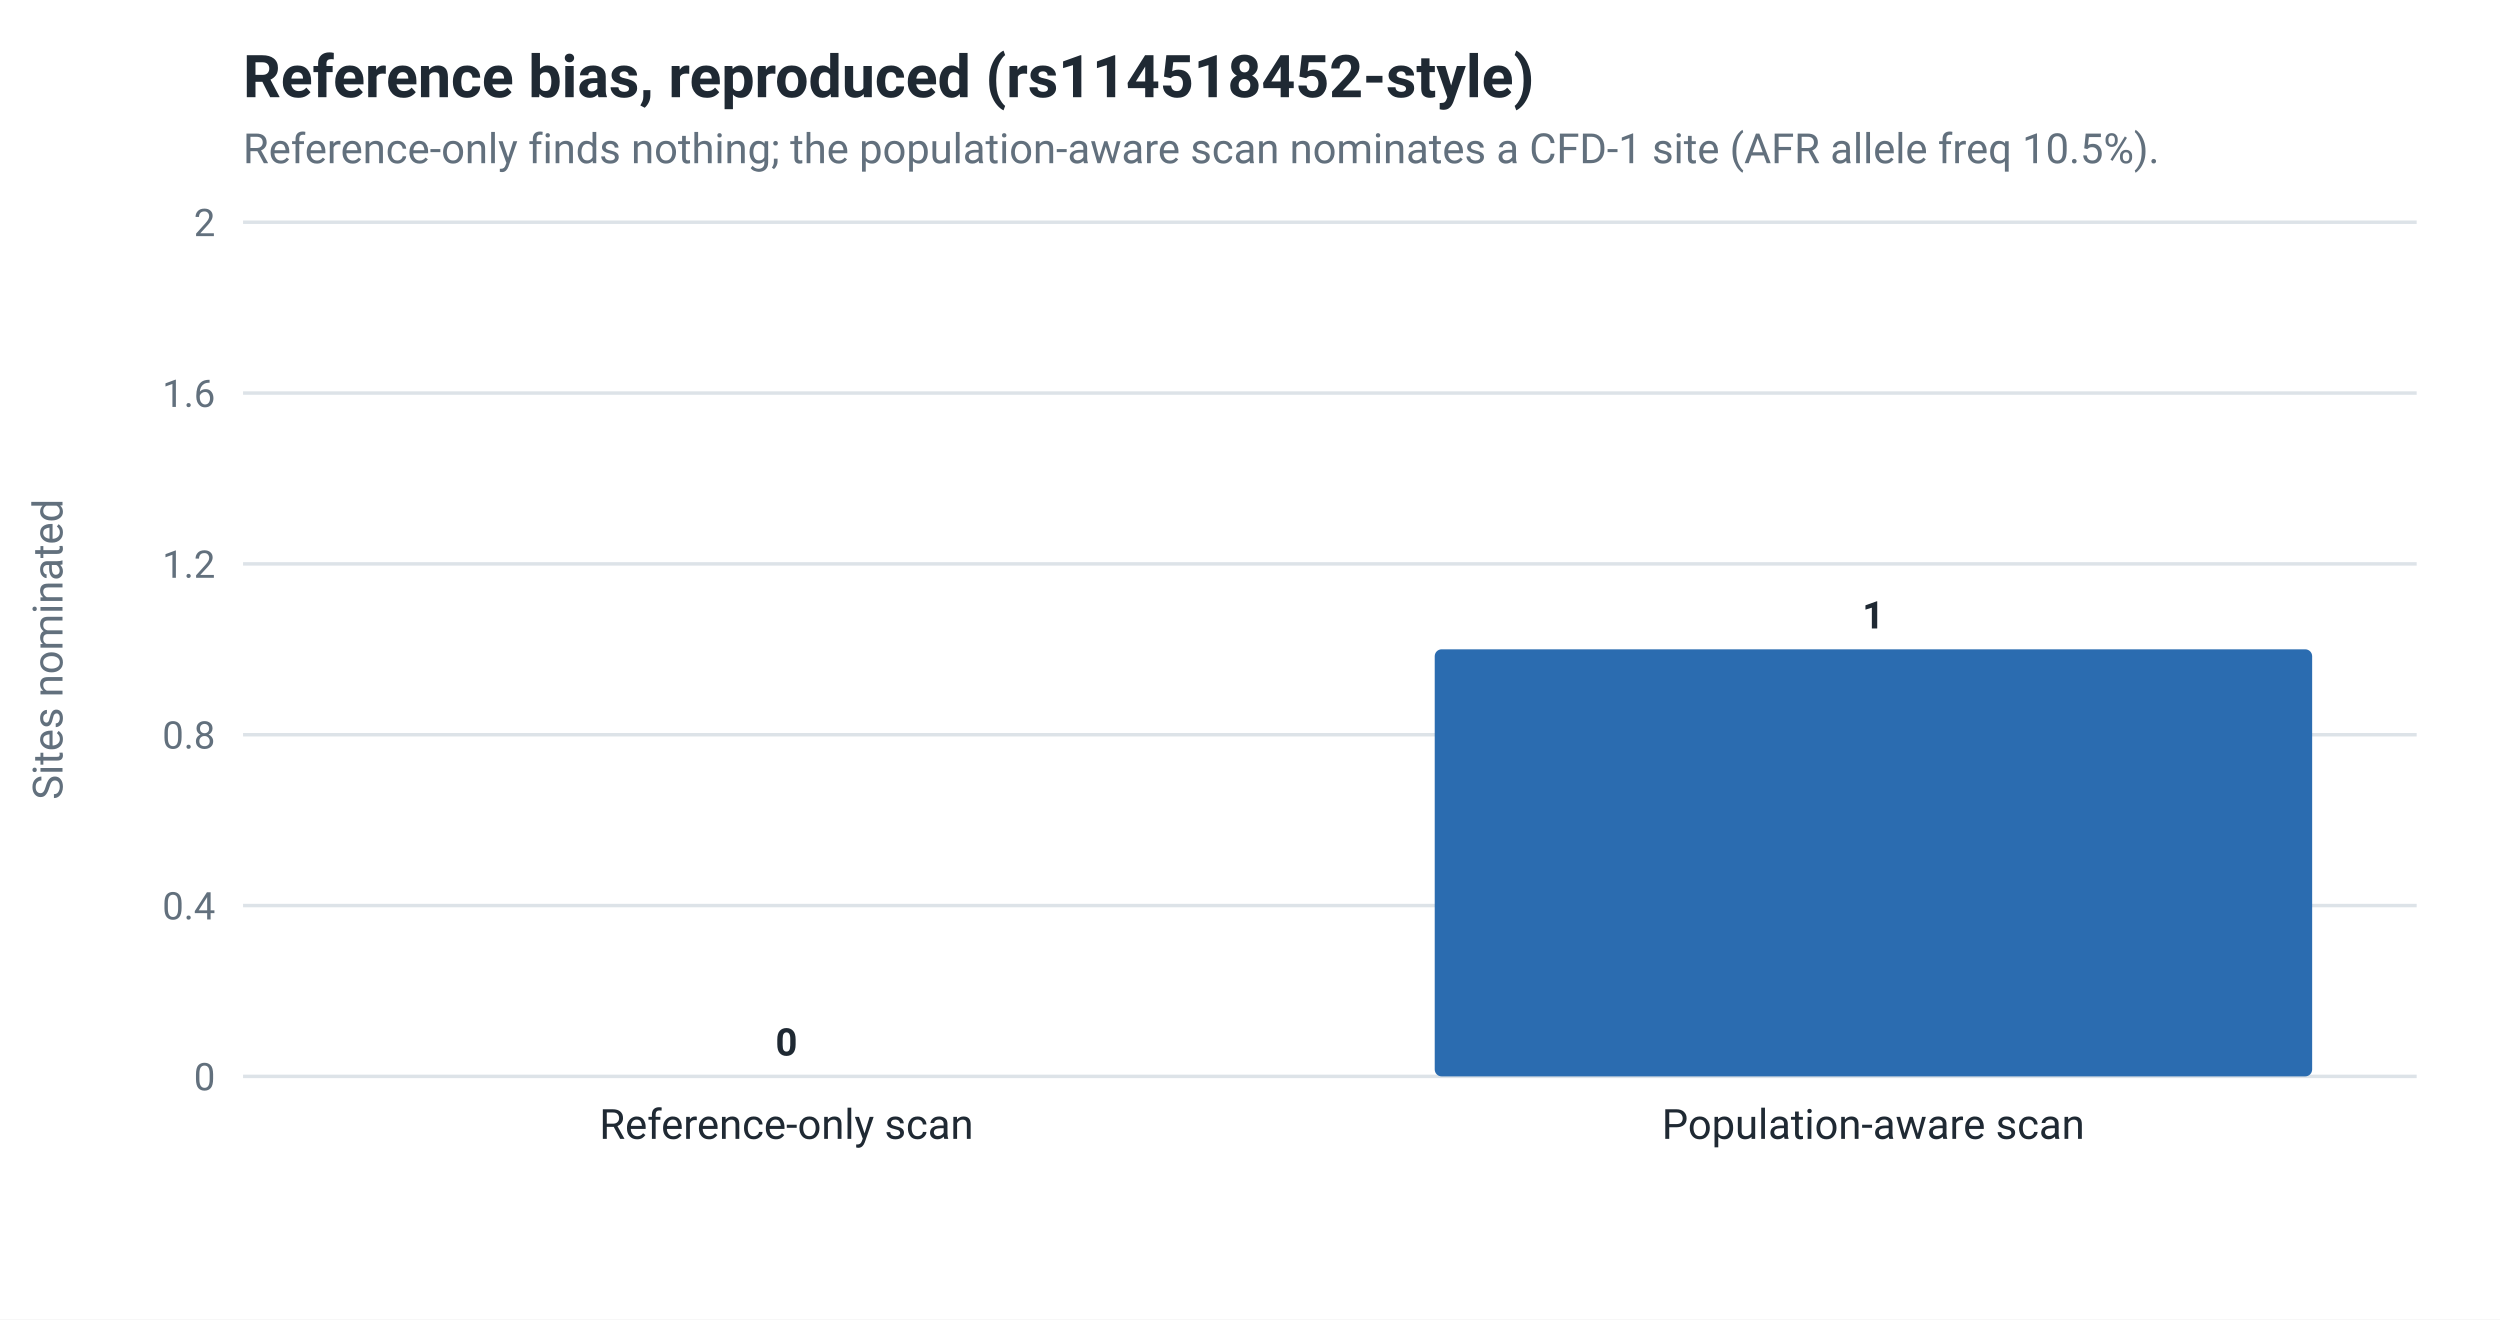
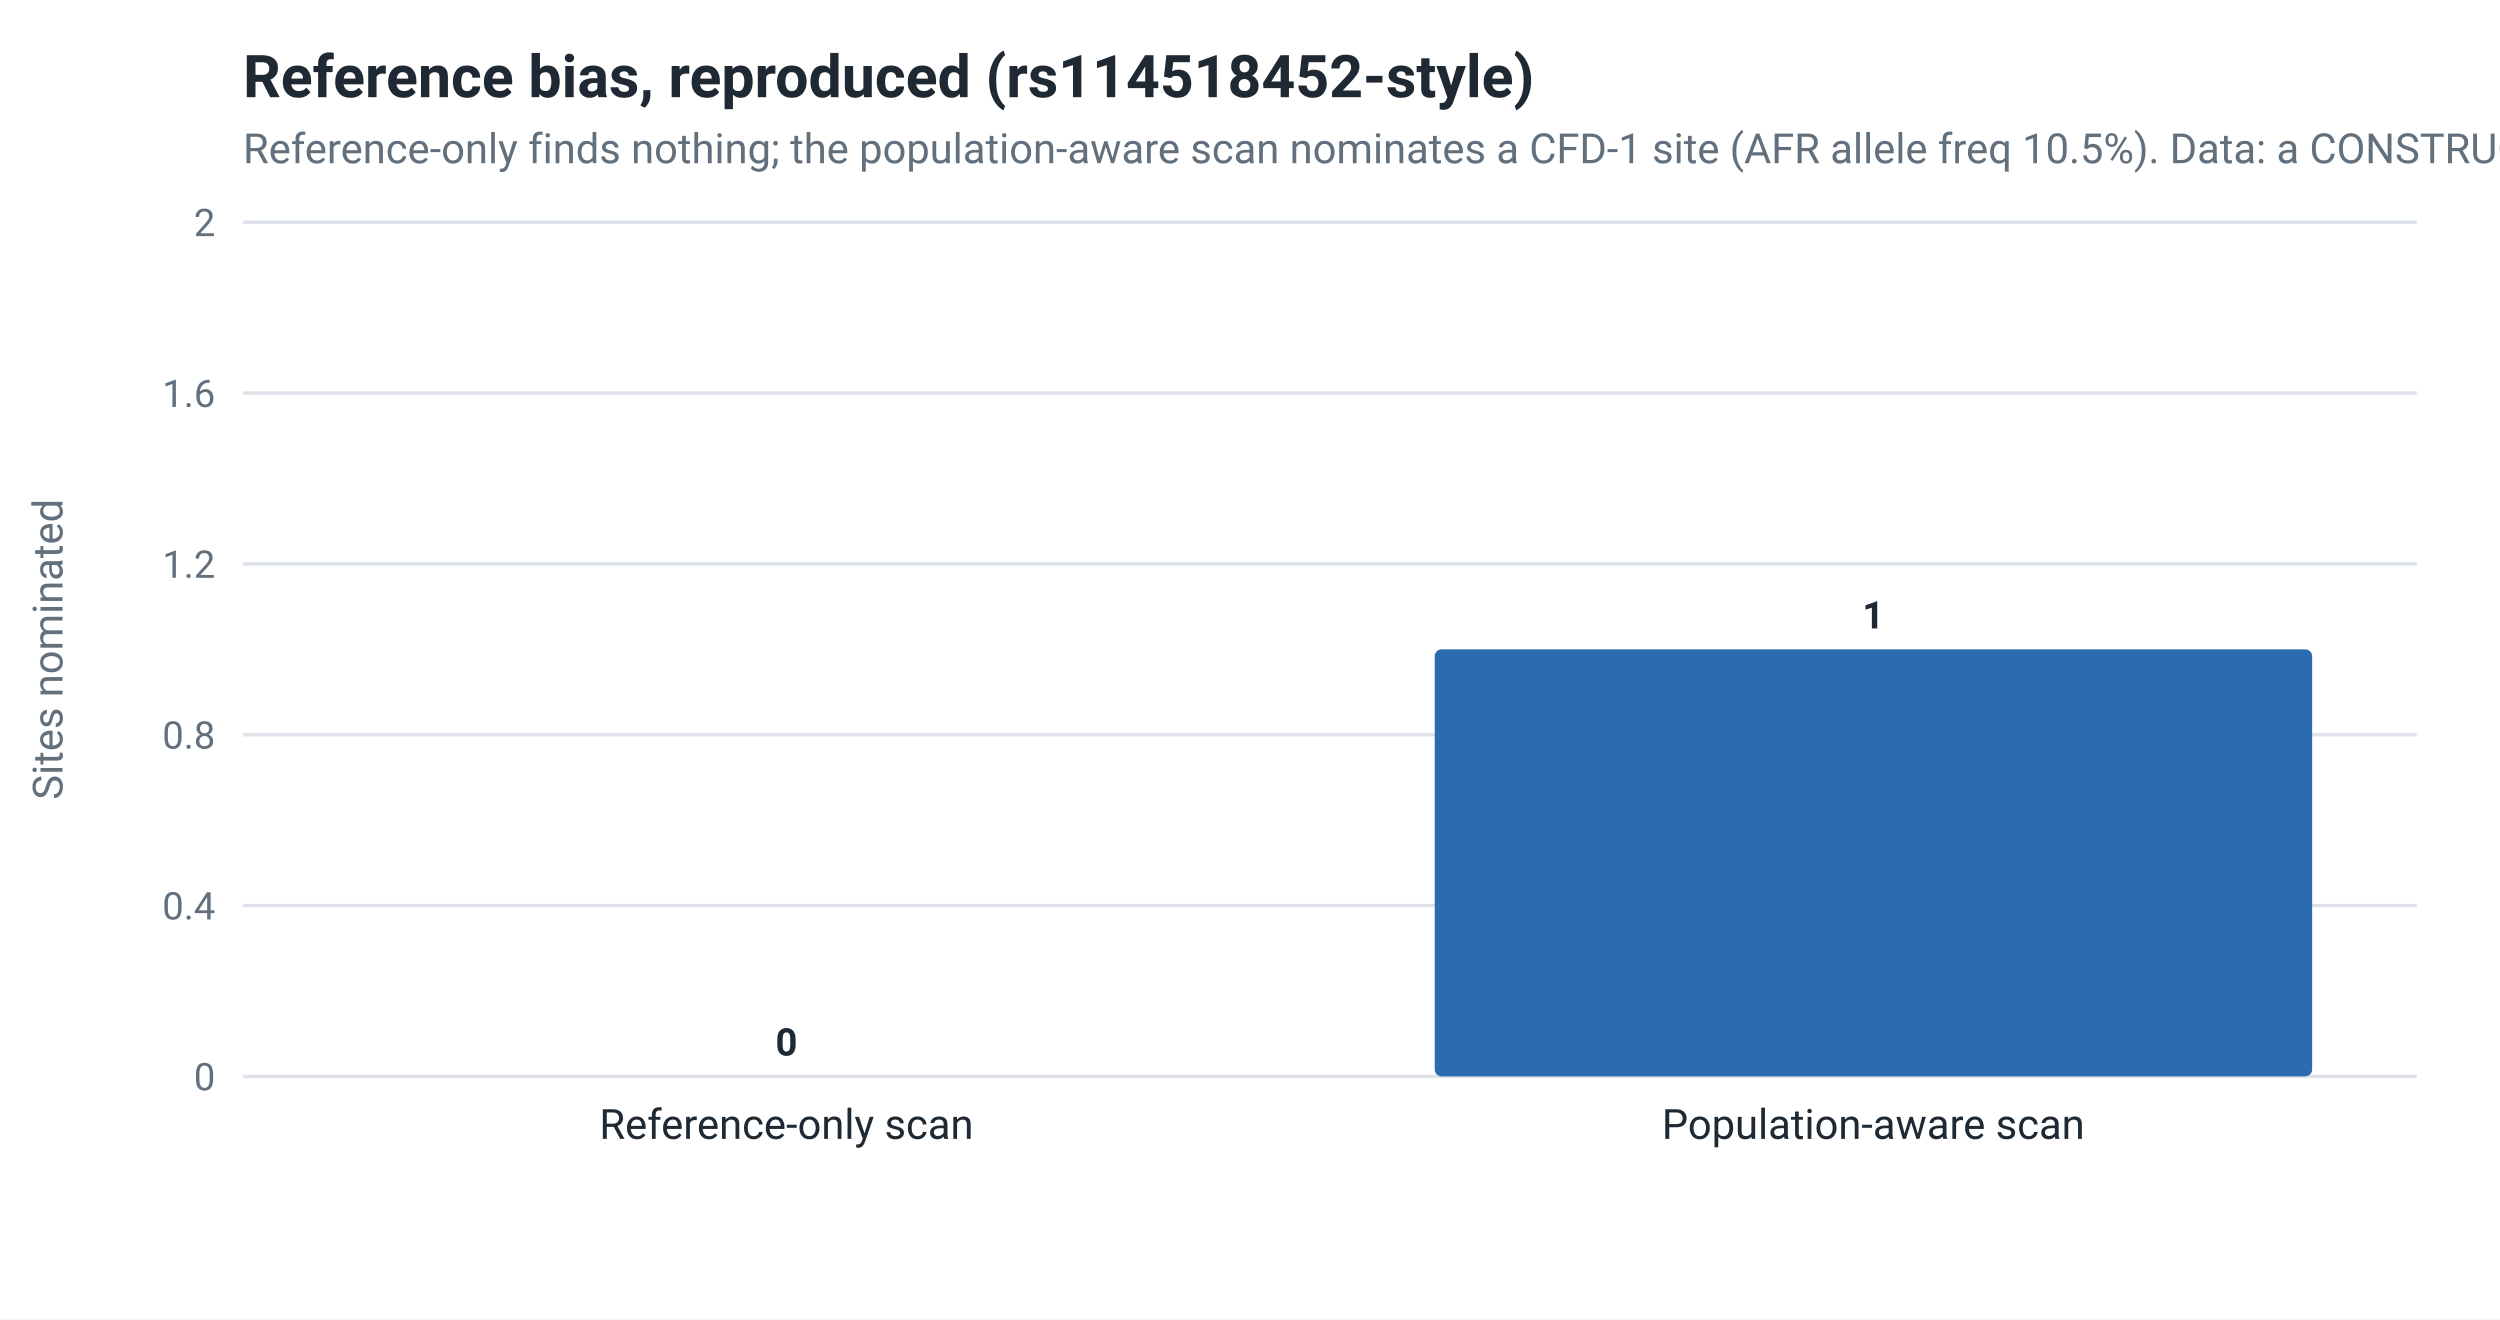
<svg xmlns="http://www.w3.org/2000/svg" width="720" height="380" viewBox="0 0 720 380" font-family="-apple-system,Segoe UI,Roboto,sans-serif">
  <rect width="720" height="380" fill="#ffffff" />
  <text x="70" y="28" fill="#1f2933" font-size="17" font-weight="700">Reference bias, reproduced (rs114518452-style)</text>
-   <text x="70" y="47" fill="#62707d" font-size="12">Reference-only finds nothing; the population-aware scan nominates a CFD-1 site (AFR allele freq 10.5%).</text>
+   <text x="70" y="47" fill="#62707d" font-size="12">Reference-only finds nothing; the population-aware scan nominates a CFD-1 site (AFR allele freq 10.5%). Data: a CONSTRUCTED locus in the style of rs114518452, not the real allele — it demonstrates the mechanism, and the frequency shown is the one supplied to it.</text>
  <line x1="70" y1="310.0" x2="696" y2="310.0" stroke="#dde3e8" stroke-width="1" />
  <text x="62" y="314.0" fill="#62707d" font-size="11" text-anchor="end">0</text>
  <line x1="70" y1="260.8" x2="696" y2="260.8" stroke="#dde3e8" stroke-width="1" />
  <text x="62" y="264.8" fill="#62707d" font-size="11" text-anchor="end">0.4</text>
  <line x1="70" y1="211.6" x2="696" y2="211.6" stroke="#dde3e8" stroke-width="1" />
  <text x="62" y="215.6" fill="#62707d" font-size="11" text-anchor="end">0.8</text>
  <line x1="70" y1="162.4" x2="696" y2="162.4" stroke="#dde3e8" stroke-width="1" />
  <text x="62" y="166.4" fill="#62707d" font-size="11" text-anchor="end">1.2</text>
  <line x1="70" y1="113.2" x2="696" y2="113.2" stroke="#dde3e8" stroke-width="1" />
  <text x="62" y="117.2" fill="#62707d" font-size="11" text-anchor="end">1.6</text>
  <line x1="70" y1="64.0" x2="696" y2="64.0" stroke="#dde3e8" stroke-width="1" />
  <text x="62" y="68.0" fill="#62707d" font-size="11" text-anchor="end">2</text>
  <text x="18" y="187.0" fill="#62707d" font-size="12" text-anchor="middle" transform="rotate(-90 18 187.0)">Sites nominated</text>
  <rect x="100.2" y="310.0" width="252.7" height="0.0" fill="#2b6cb0" rx="2" />
  <text x="226.5" y="304.0" fill="#1f2933" font-size="11" font-weight="600" text-anchor="middle">0</text>
  <text x="226.5" y="328.0" fill="#1f2933" font-size="12" text-anchor="middle">Reference-only scan</text>
  <rect x="413.2" y="187.0" width="252.7" height="123.0" fill="#2b6cb0" rx="2" />
  <text x="539.5" y="181.0" fill="#1f2933" font-size="11" font-weight="600" text-anchor="middle">1</text>
  <text x="539.5" y="328.0" fill="#1f2933" font-size="12" text-anchor="middle">Population-aware scan</text>
</svg>
